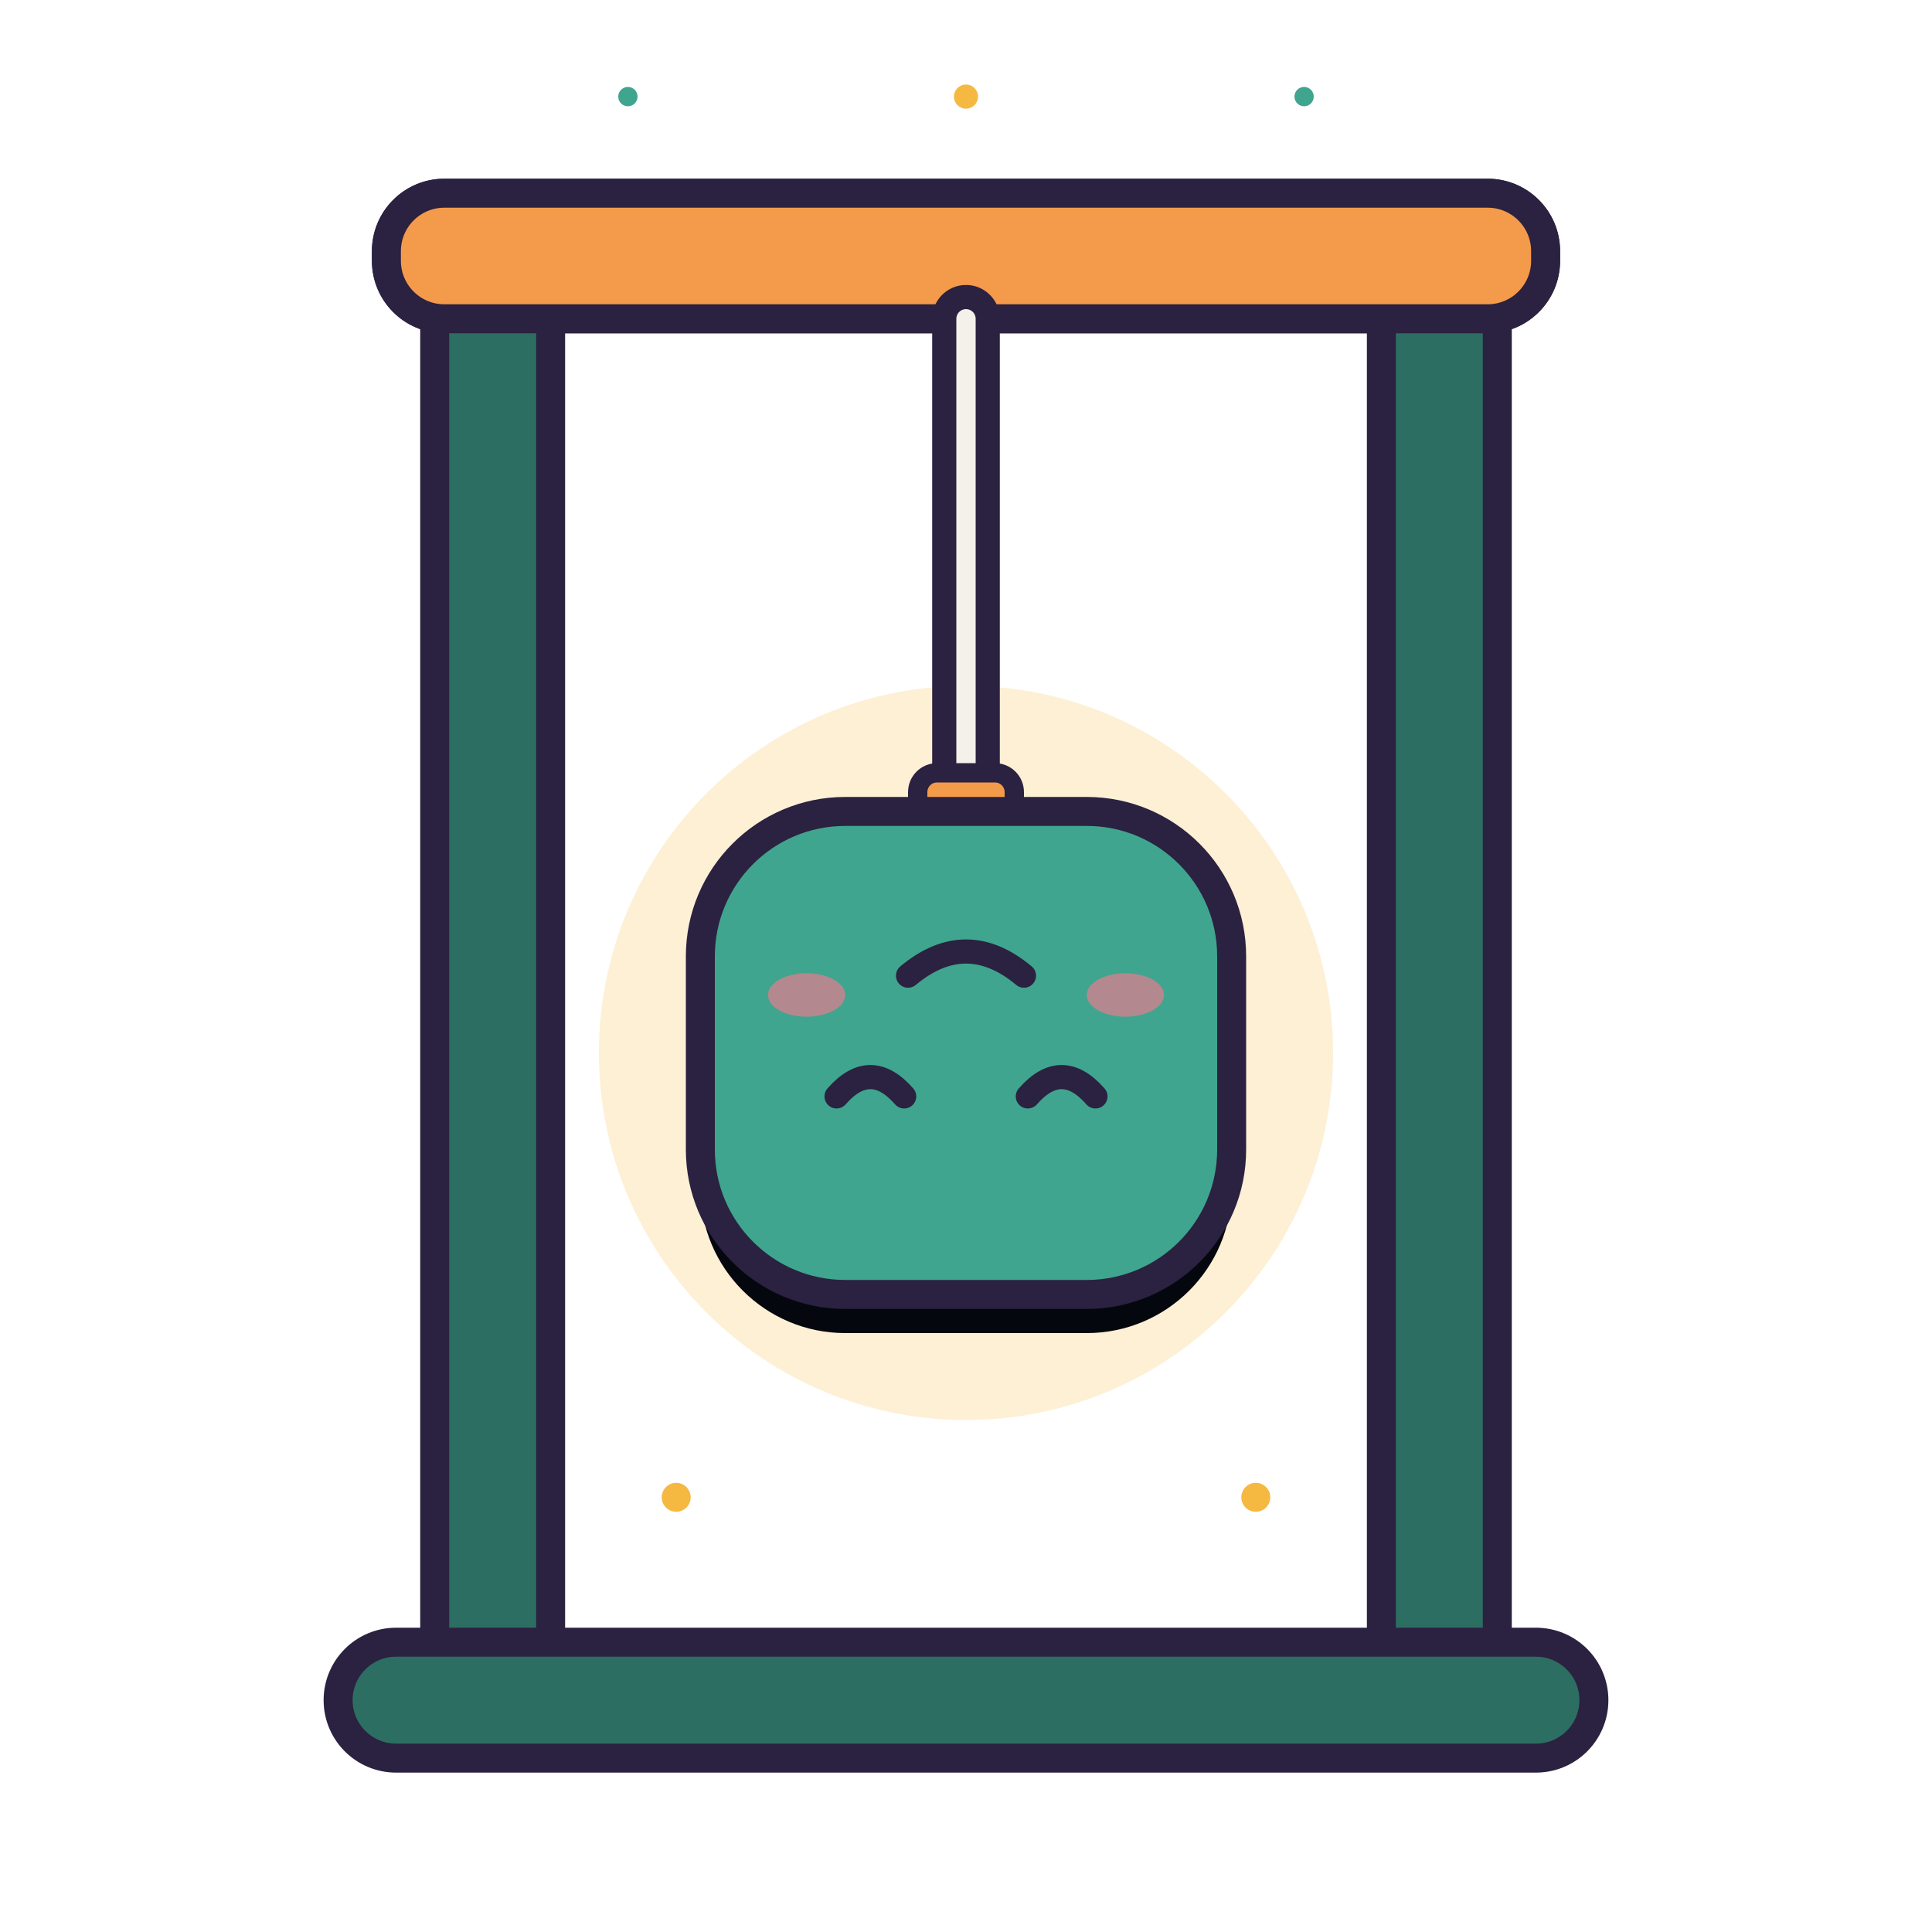
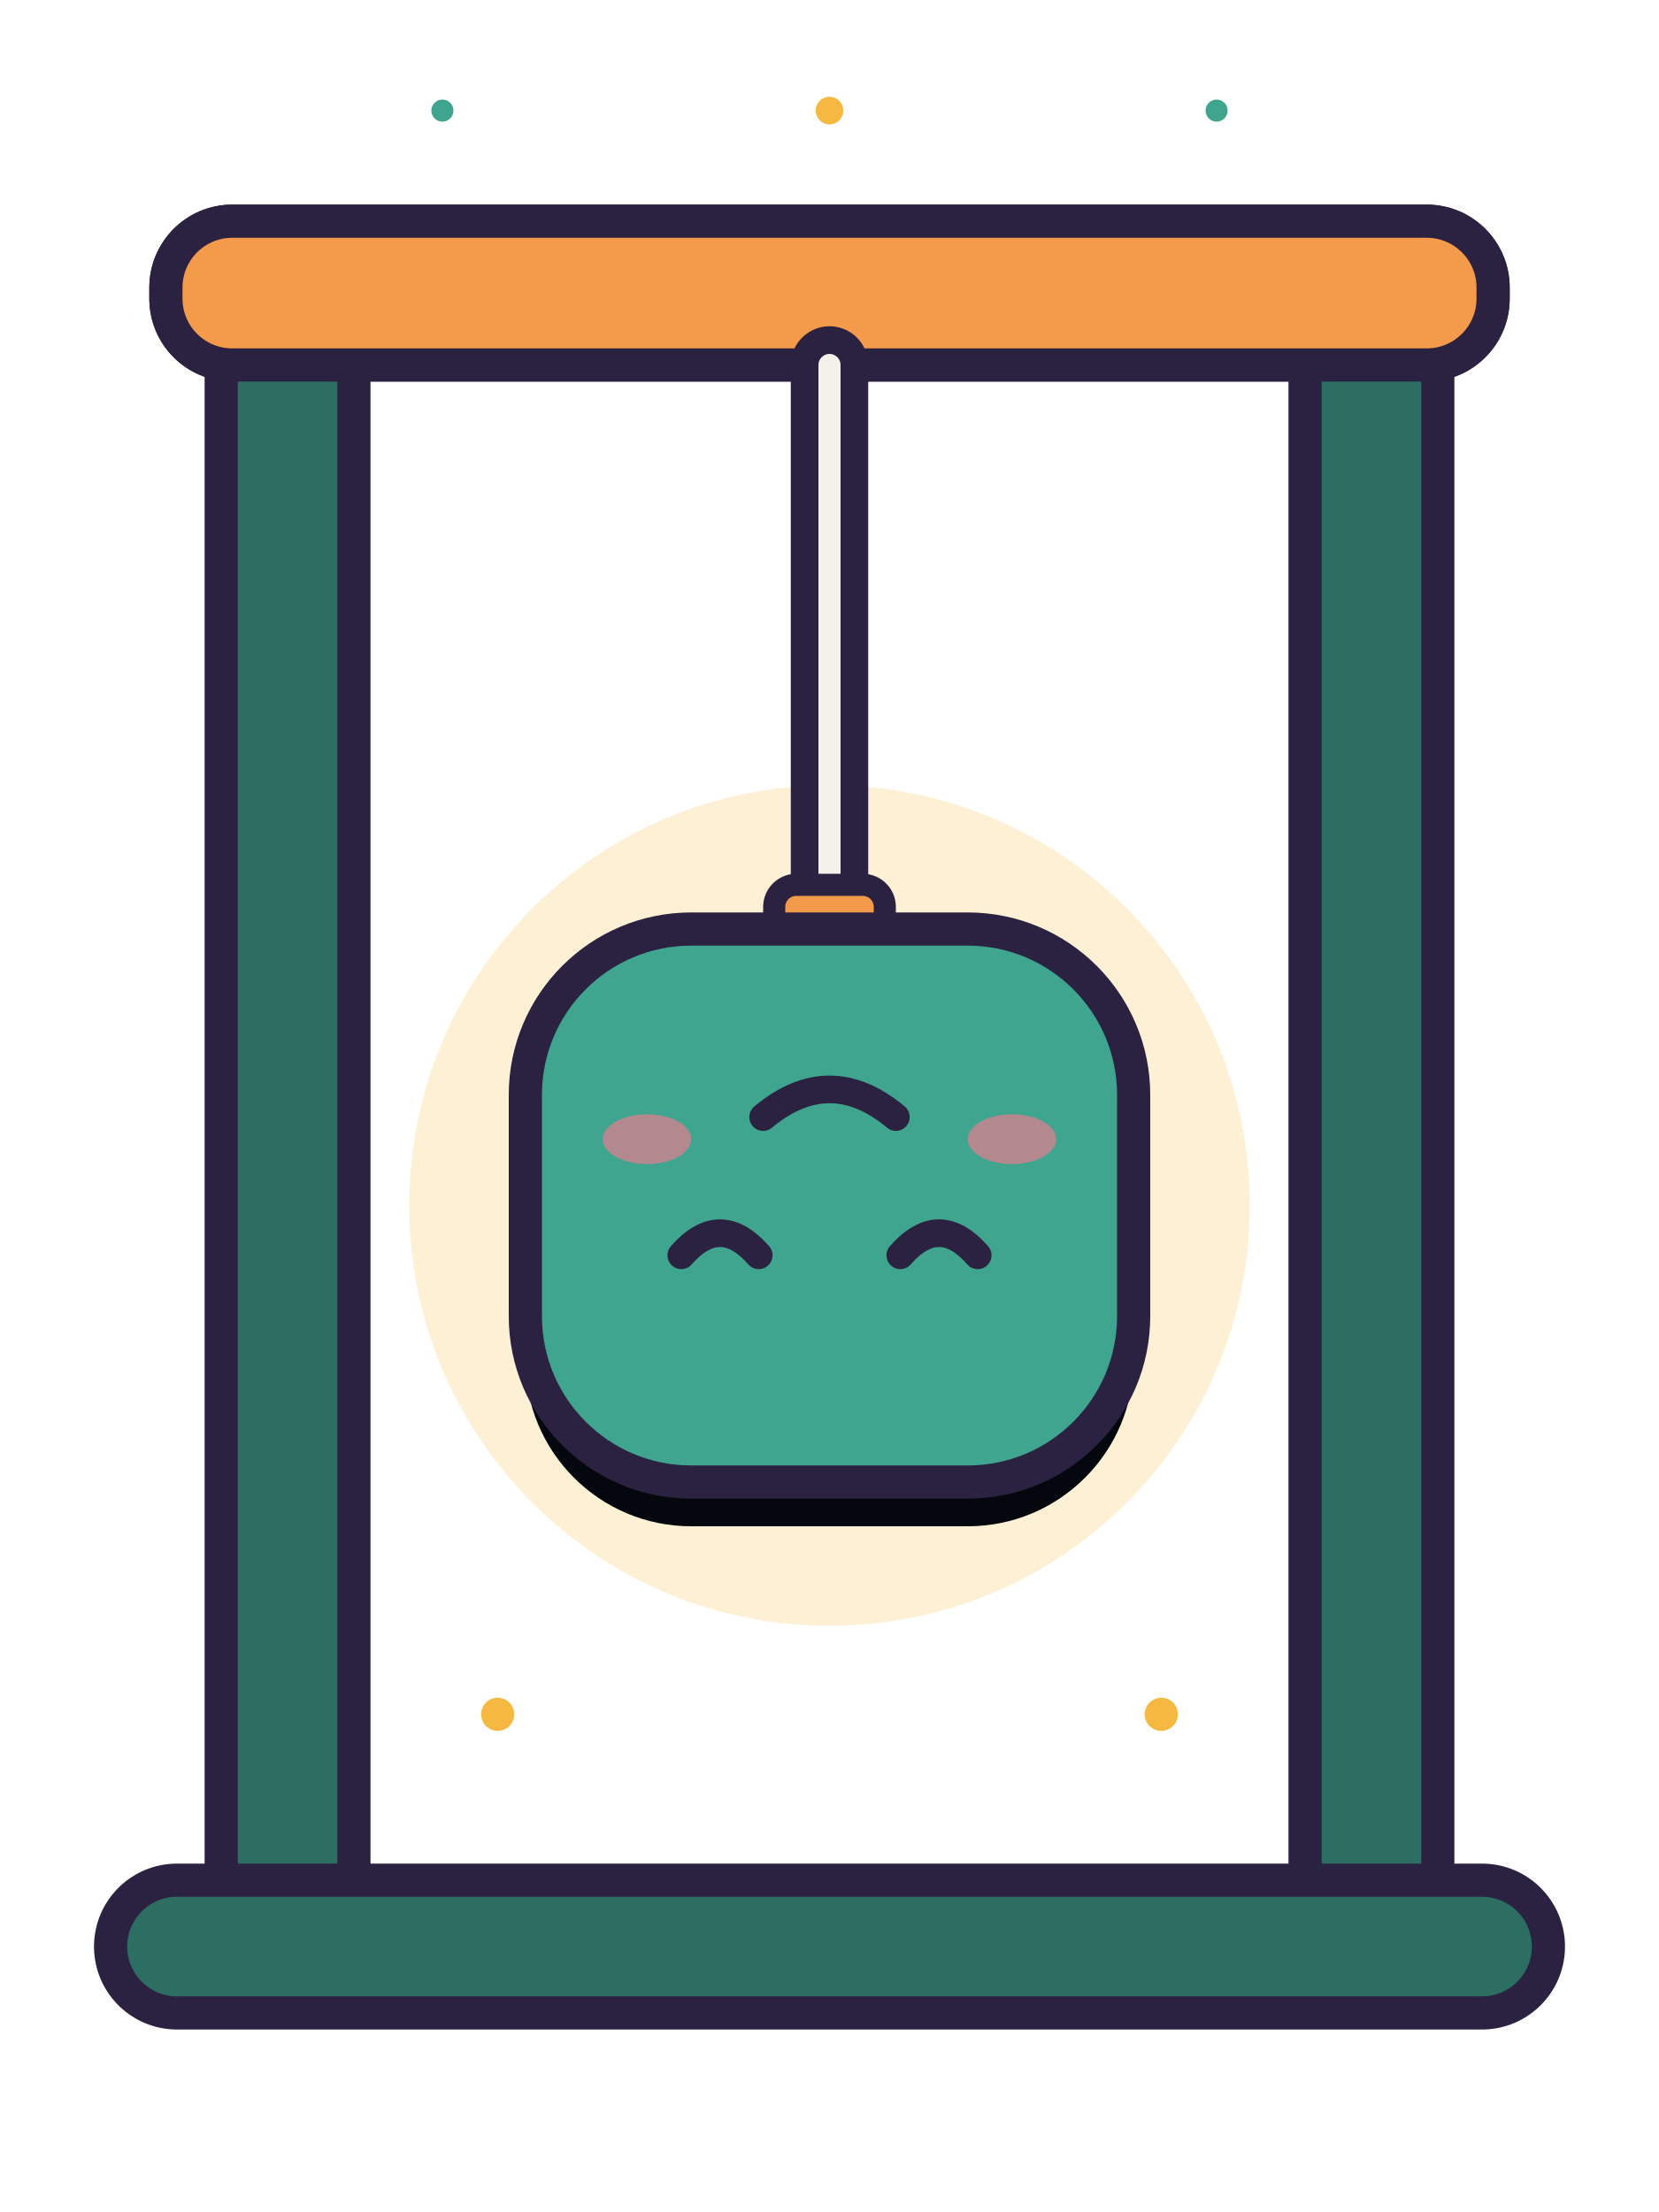
- <svg xmlns="http://www.w3.org/2000/svg" viewBox="-50 0 400 400" width="400" height="400">
+ <svg xmlns="http://www.w3.org/2000/svg" viewBox="0 0 300 400" width="300" height="400">
  <circle cx="80" cy="20" r="2" fill="#3fa58f" />
  <circle cx="220" cy="20" r="2" fill="#3fa58f" />
  <circle cx="90" cy="310" r="3" fill="#f5b942" />
  <circle cx="210" cy="310" r="3" fill="#f5b942" />
  <circle cx="150" cy="20" r="2.5" fill="#f5b942" />
  <rect x="30" y="40" width="240" height="26" rx="12" fill="#f39a4b" stroke="#2b2140" stroke-width="6" />
  <rect x="40" y="52" width="24" height="300" rx="10" fill="#2c6e61" stroke="#2b2140" stroke-width="6" />
  <rect x="236" y="52" width="24" height="300" rx="10" fill="#2c6e61" stroke="#2b2140" stroke-width="6" />
  <rect x="30" y="40" width="240" height="26" rx="12" fill="#f39a4b" stroke="#2b2140" stroke-width="6" />
  <circle cx="150" cy="218" r="76" fill="#f5b942" opacity="0.22" />
  <line x1="150" y1="66" x2="150" y2="172" stroke="#2b2140" stroke-width="14" stroke-linecap="round" />
  <line x1="150" y1="66" x2="150" y2="172" stroke="#f4f1ea" stroke-width="4" stroke-linecap="round" />
  <rect x="140" y="160" width="20" height="14" rx="4" fill="#f39a4b" stroke="#2b2140" stroke-width="4" />
  <rect x="95" y="176" width="110" height="100" rx="30" fill="#05070f" />
  <rect x="95" y="168" width="110" height="100" rx="30" fill="#3fa58f" stroke="#2b2140" stroke-width="6" />
  <g transform="rotate(180 150 218)">
    <path d="M123.2 209 q7 8 14 0" fill="none" stroke="#2b2140" stroke-width="5" stroke-linecap="round" />
    <path d="M162.8 209 q7 8 14 0" fill="none" stroke="#2b2140" stroke-width="5" stroke-linecap="round" />
    <path d="M138 234 Q150 244 162 234" fill="none" stroke="#2b2140" stroke-width="5" stroke-linecap="round" />
    <ellipse cx="117" cy="230" rx="8" ry="4.5" fill="#f2788f" opacity="0.65" />
    <ellipse cx="183" cy="230" rx="8" ry="4.5" fill="#f2788f" opacity="0.65" />
  </g>
  <rect x="20" y="340" width="260" height="24" rx="12" fill="#2c6e61" stroke="#2b2140" stroke-width="6" />
</svg>
